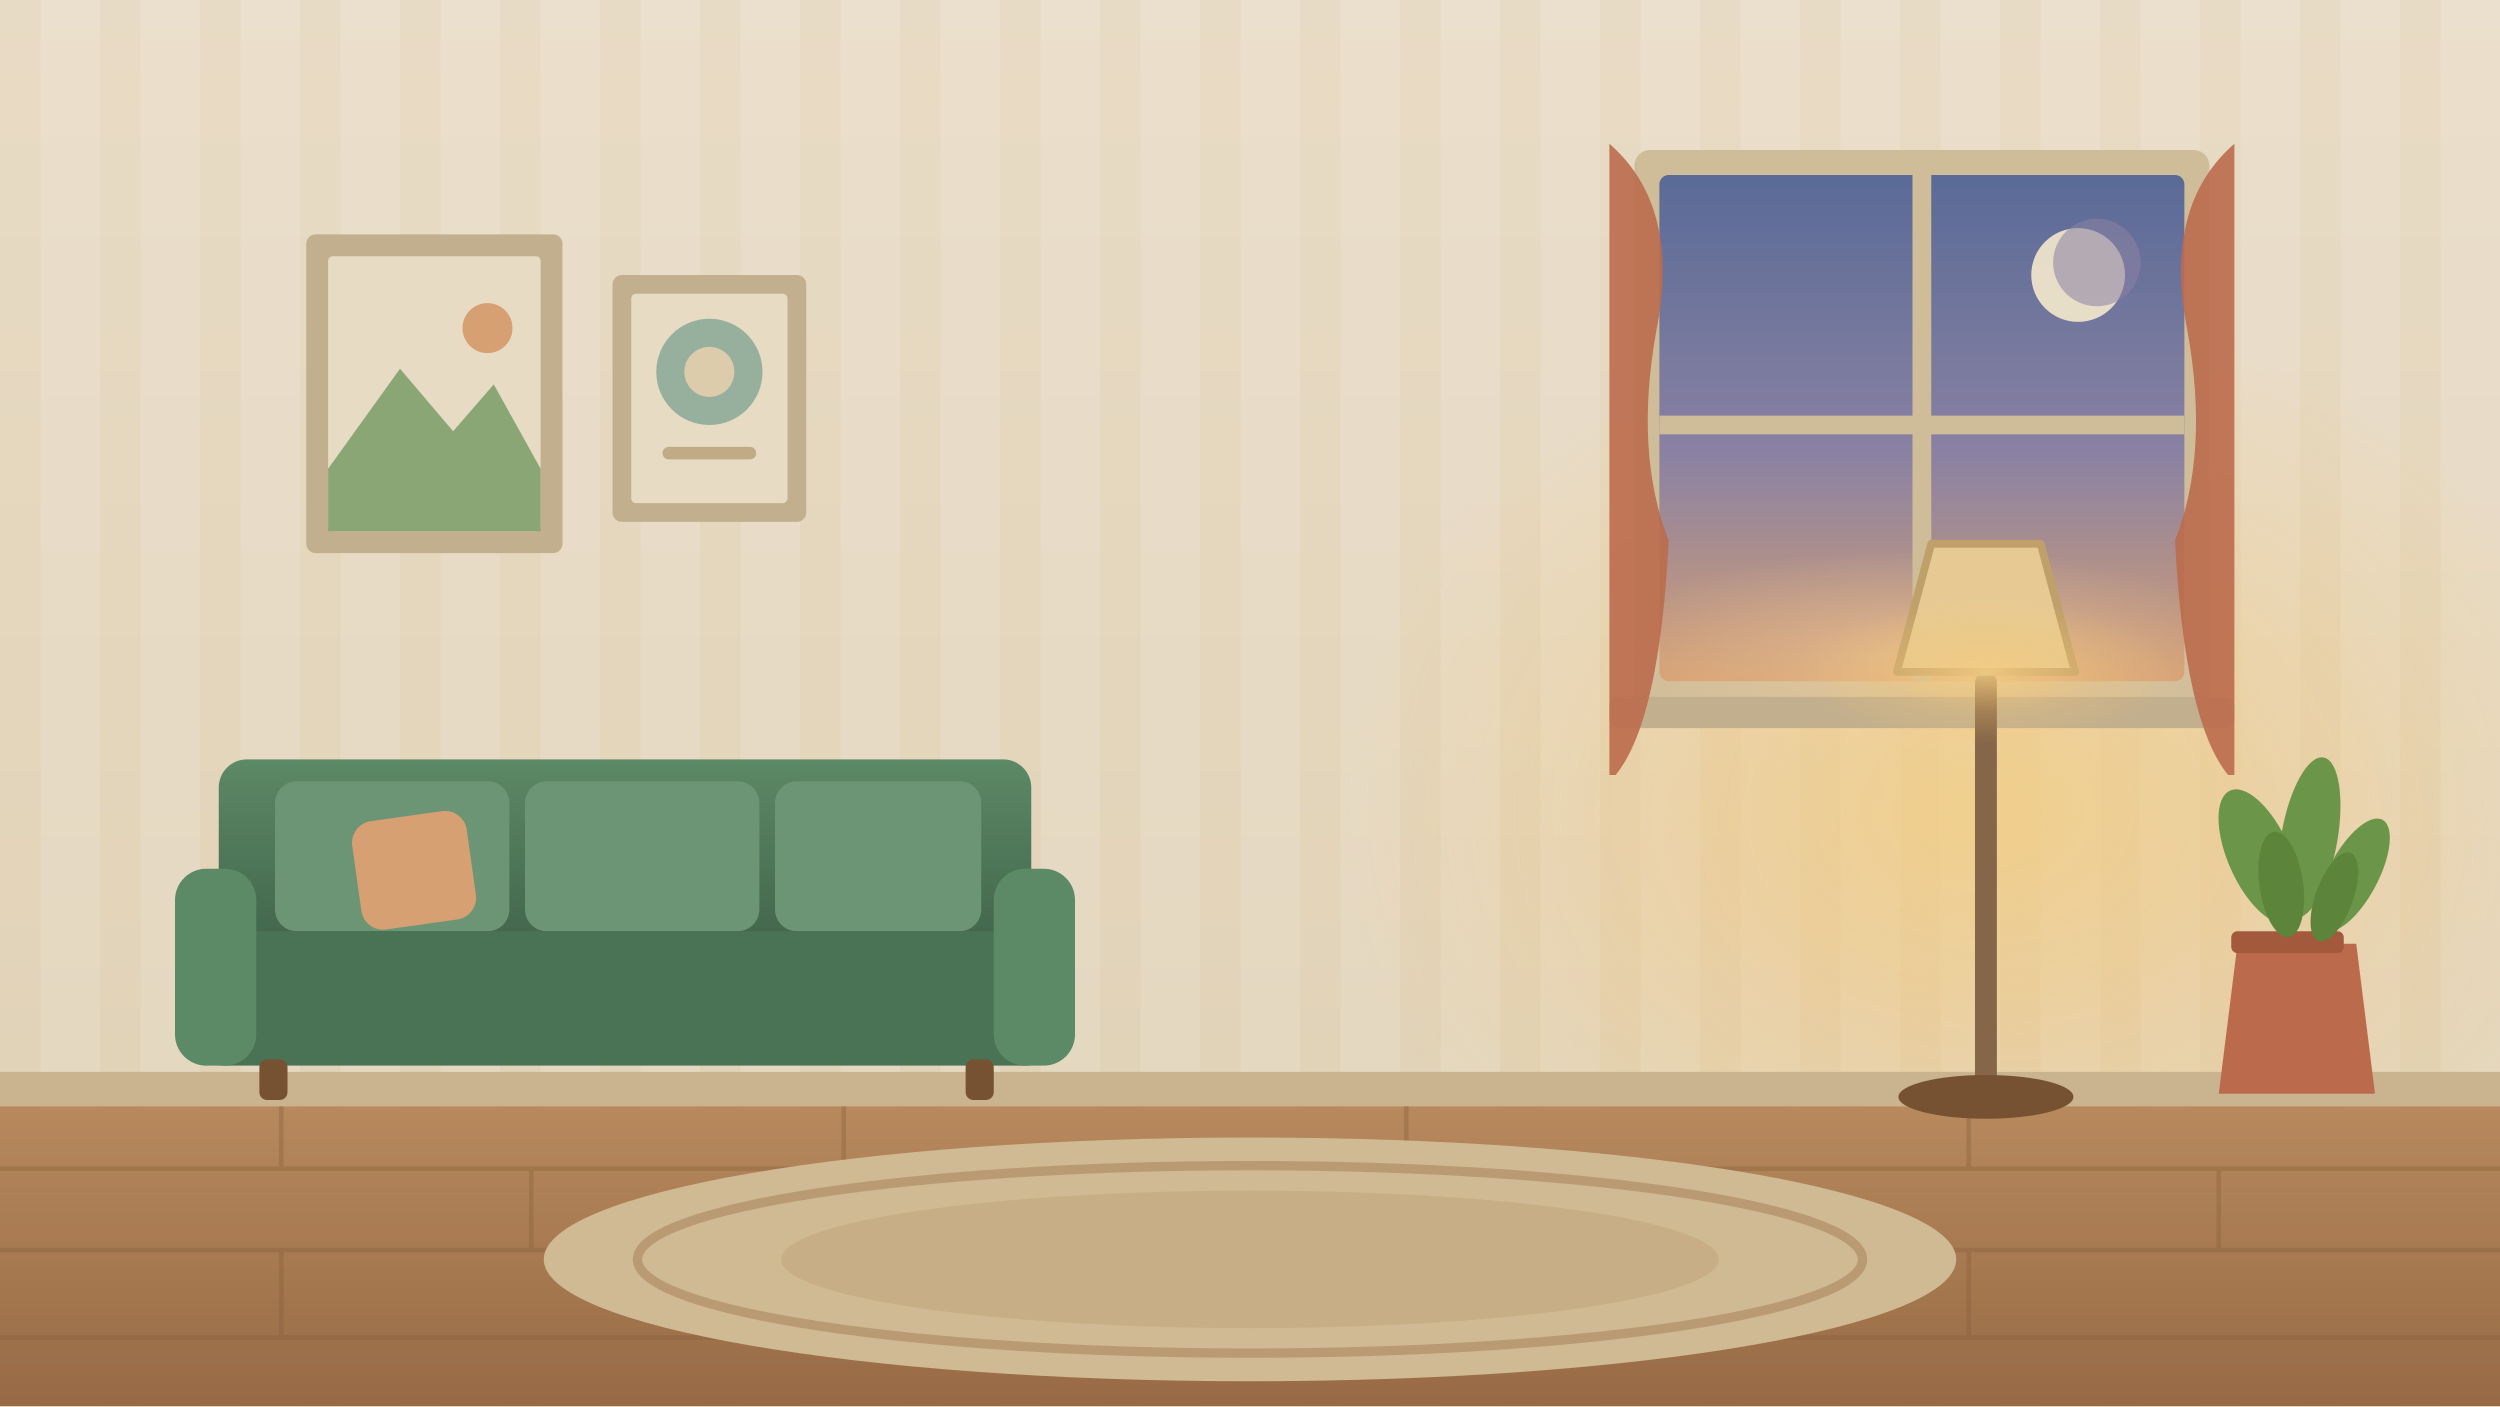
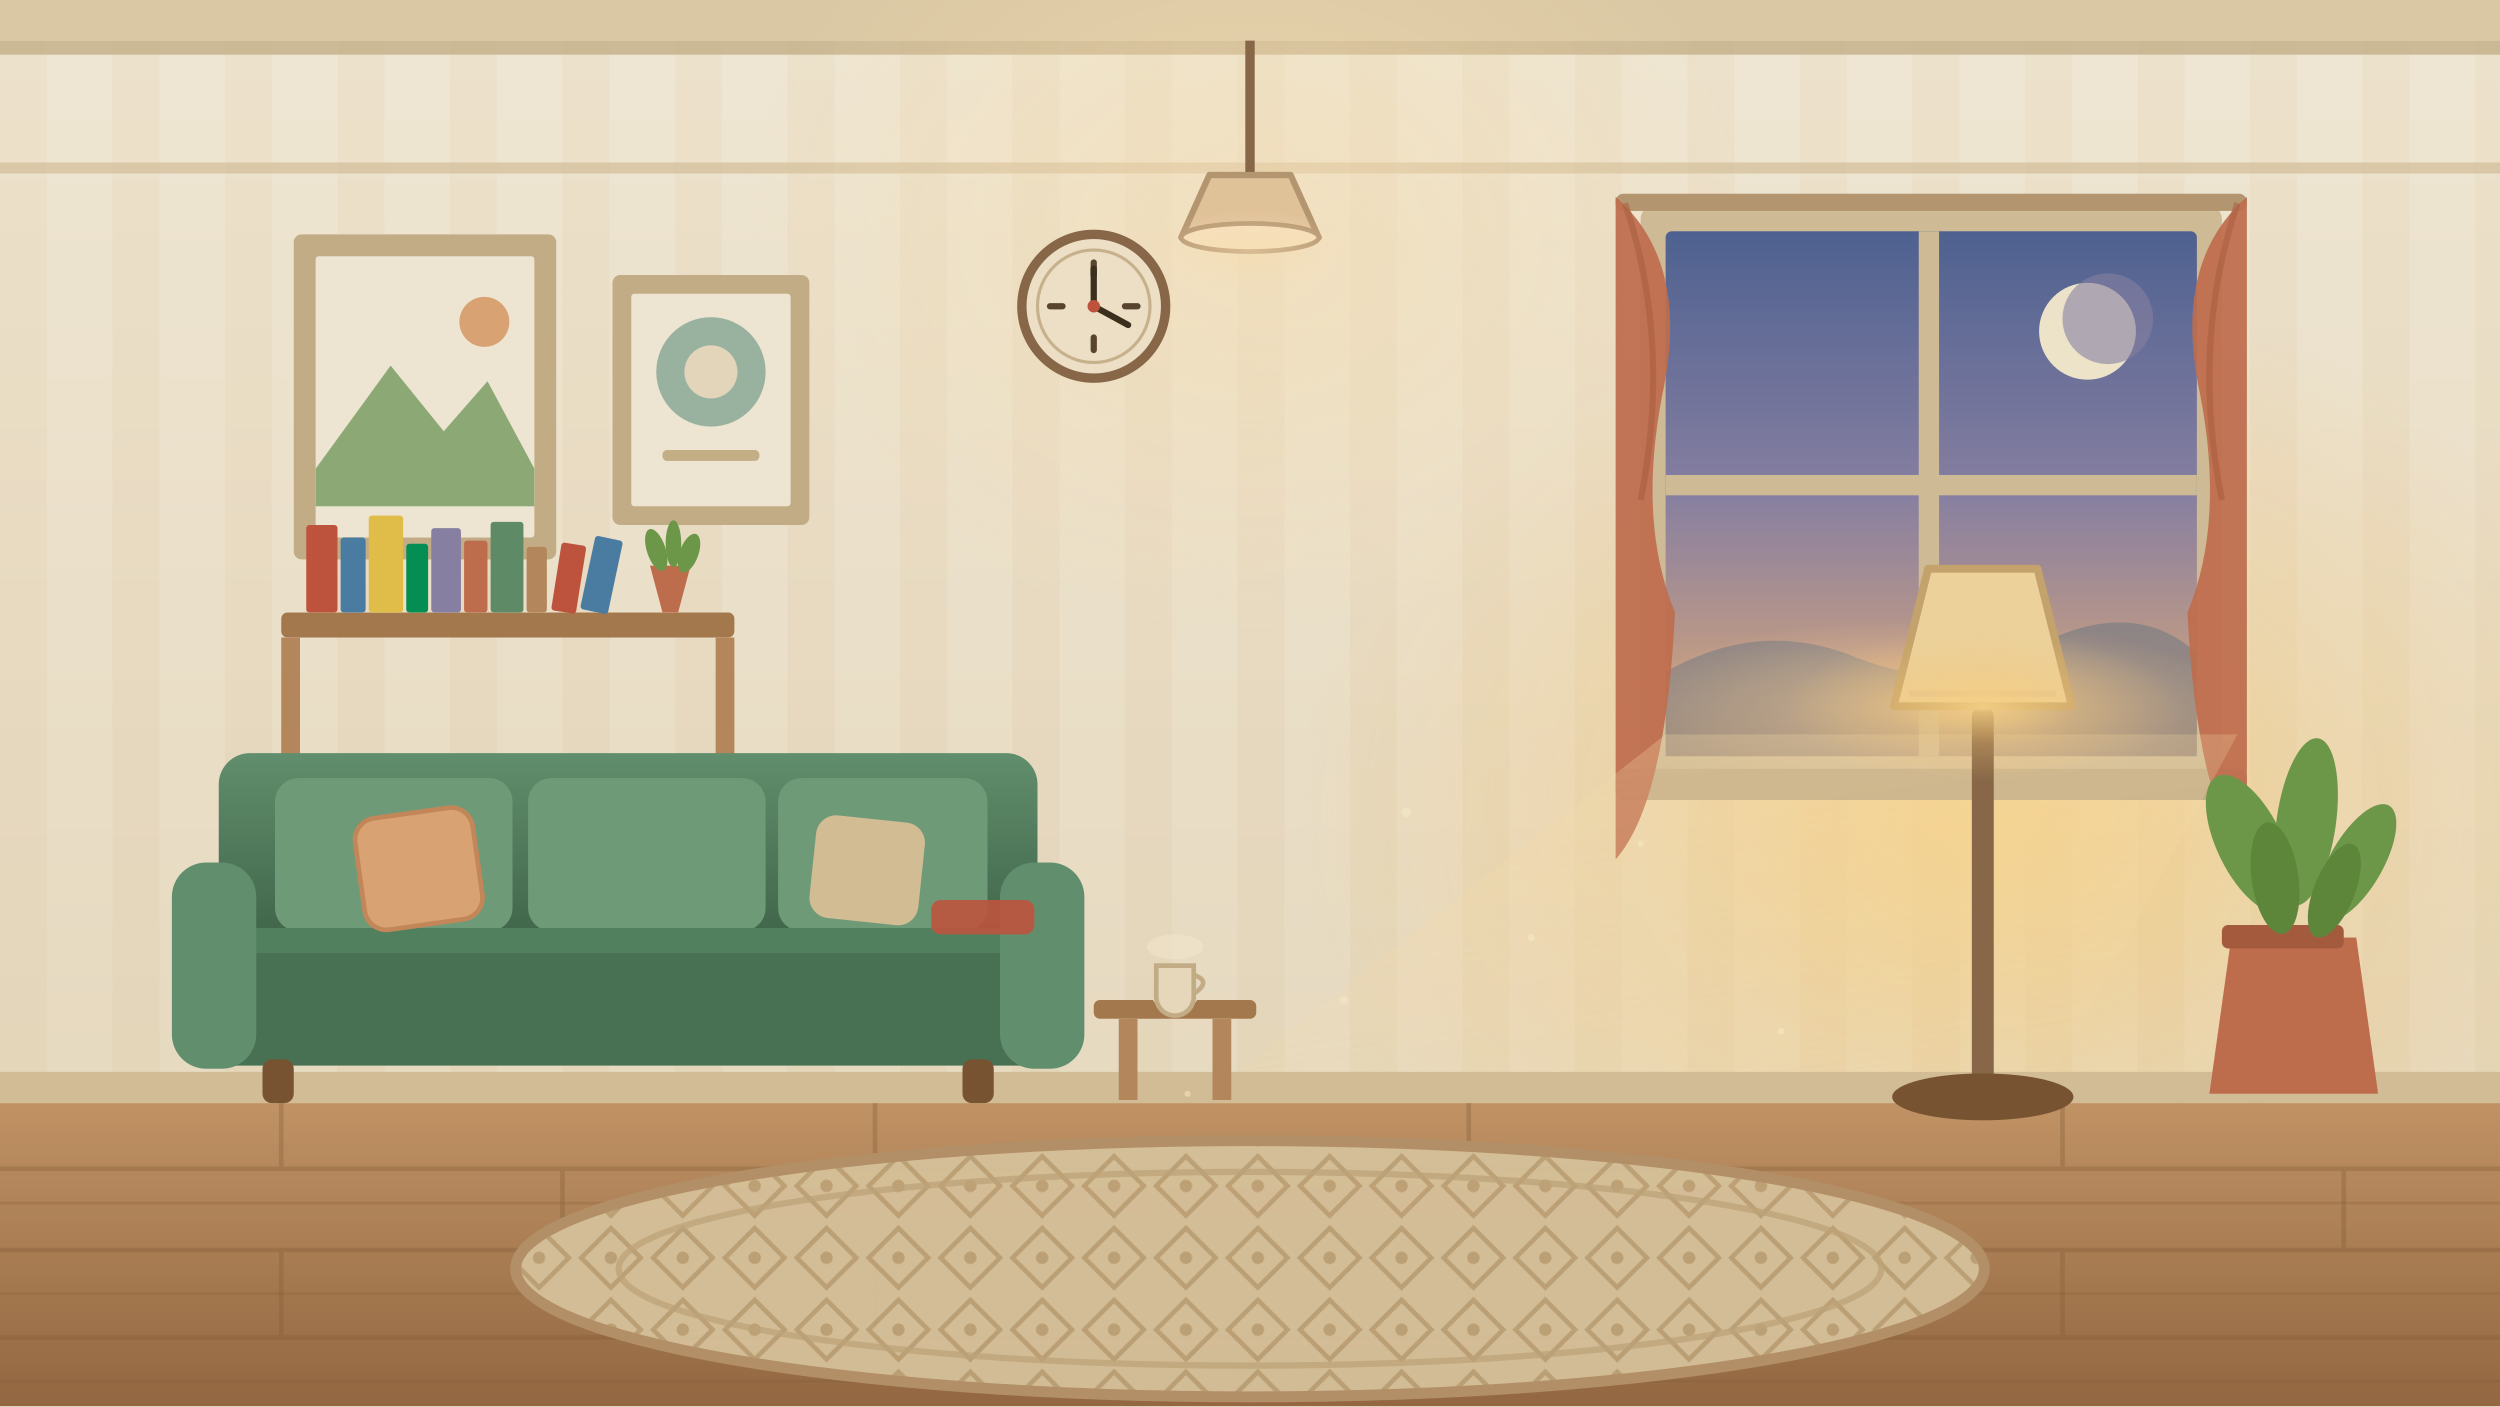
<svg xmlns="http://www.w3.org/2000/svg" viewBox="0 0 1600 900" width="1600" height="900" preserveAspectRatio="xMidYMid slice">
  <defs>
    <linearGradient id="wallGrad" x1="0" y1="0" x2="0" y2="1">
-       <stop offset="0" stop-color="#f6ecd8" />
-       <stop offset="1" stop-color="#e6d7b8" />
+       <stop offset="0" stop-color="#f8efdd" />
+       <stop offset="1" stop-color="#e3d3b2" />
    </linearGradient>
    <linearGradient id="floorGrad" x1="0" y1="0" x2="0" y2="1">
-       <stop offset="0" stop-color="#c08f61" />
-       <stop offset="1" stop-color="#9d6f47" />
+       <stop offset="0" stop-color="#c69768" />
+       <stop offset="1" stop-color="#966a43" />
    </linearGradient>
    <linearGradient id="duskSky" x1="0" y1="0" x2="0" y2="1">
-       <stop offset="0" stop-color="#5c6f9e" />
-       <stop offset="0.55" stop-color="#8f87ab" />
-       <stop offset="1" stop-color="#e0a878" />
+       <stop offset="0" stop-color="#4f6496" />
+       <stop offset="0.5" stop-color="#8a83a8" />
+       <stop offset="1" stop-color="#e8b07a" />
    </linearGradient>
    <linearGradient id="sofaGrad" x1="0" y1="0" x2="0" y2="1">
-       <stop offset="0" stop-color="#5f8f6a" />
-       <stop offset="1" stop-color="#41684d" />
+       <stop offset="0" stop-color="#639371" />
+       <stop offset="1" stop-color="#3d6449" />
+     </linearGradient>
+     <linearGradient id="beamGrad" x1="0" y1="0" x2="0.3" y2="1">
+       <stop offset="0" stop-color="#ffe3b0" stop-opacity="0.34" />
+       <stop offset="1" stop-color="#ffe3b0" stop-opacity="0" />
    </linearGradient>
    <radialGradient id="lampGlow" cx="0.5" cy="0.5" r="0.5">
-       <stop offset="0" stop-color="#ffd98a" stop-opacity="0.85" />
-       <stop offset="0.55" stop-color="#ffcf7a" stop-opacity="0.28" />
+       <stop offset="0" stop-color="#ffd98a" stop-opacity="0.9" />
+       <stop offset="0.5" stop-color="#ffcf7a" stop-opacity="0.3" />
      <stop offset="1" stop-color="#ffcf7a" stop-opacity="0" />
    </radialGradient>
+     <radialGradient id="pendantGlow" cx="0.5" cy="0.5" r="0.5">
+       <stop offset="0" stop-color="#ffe6b8" stop-opacity="0.55" />
+       <stop offset="1" stop-color="#ffe6b8" stop-opacity="0" />
+     </radialGradient>
    <radialGradient id="sunGlow" cx="0.5" cy="0.5" r="0.5">
-       <stop offset="0" stop-color="#ffd9a0" stop-opacity="0.55" />
+       <stop offset="0" stop-color="#ffd9a0" stop-opacity="0.6" />
      <stop offset="1" stop-color="#ffd9a0" stop-opacity="0" />
    </radialGradient>
-     <pattern id="stripes" width="64" height="10" patternUnits="userSpaceOnUse">
-       <rect width="64" height="10" fill="#f6ecd8" />
-       <rect width="26" height="10" fill="#efe1c4" />
+     <pattern id="stripes" width="72" height="12" patternUnits="userSpaceOnUse">
+       <rect width="72" height="12" fill="#f8efdd" />
+       <rect width="30" height="12" fill="#f0e3c8" />
+     </pattern>
+     <pattern id="rugPattern" width="46" height="46" patternUnits="userSpaceOnUse">
+       <rect width="46" height="46" fill="#dcc7a0" />
+       <path d="M23 4 L42 23 L23 42 L4 23 Z" fill="none" stroke="#c3a87c" stroke-width="3" />
+       <circle cx="23" cy="23" r="4" fill="#c3a87c" />
    </pattern>
    <style>
-       .lamp-glow { animation: glow 5.5s ease-in-out infinite; transform-box: fill-box; transform-origin: center; }
-       .lamp-glow-2 { animation: glow 5.5s ease-in-out infinite .8s; transform-box: fill-box; transform-origin: center; }
-       @keyframes glow {
+       .flicker { animation: flicker 6s ease-in-out infinite; transform-box: fill-box; transform-origin: center; }
+       .flicker-2 { animation: flicker 6s ease-in-out infinite .9s; transform-box: fill-box; transform-origin: center; }
+       .flicker-3 { animation: flicker 8s ease-in-out infinite 1.6s; transform-box: fill-box; transform-origin: center; }
+       @keyframes flicker {
        0%, 100% { opacity: 0.85; }
-         50%      { opacity: 1; }
+         45%      { opacity: 1; }
+         70%      { opacity: 0.92; }
      }
-       @media (prefers-reduced-motion: reduce) { .lamp-glow, .lamp-glow-2 { animation: none; } }
+       @media (prefers-reduced-motion: reduce) { .flicker, .flicker-2, .flicker-3 { animation: none; } }
    </style>
  </defs>
  <rect width="1600" height="900" fill="url(#stripes)" />
-   <rect width="1600" height="900" fill="url(#wallGrad)" opacity="0.55" />
-   <ellipse class="lamp-glow" cx="1272" cy="520" rx="420" ry="330" fill="url(#lampGlow)" />
-   <g>
-     <rect x="1046" y="96" width="368" height="356" rx="10" fill="#d9c7a2" />
-     <rect x="1062" y="112" width="336" height="324" rx="6" fill="url(#duskSky)" />
-     <circle cx="1330" cy="176" r="30" fill="#fdf3d6" opacity="0.92" />
-     <circle cx="1342" cy="168" r="28" fill="#8f87ab" opacity="0.55" />
-     <ellipse cx="1230" cy="420" rx="210" ry="70" fill="url(#sunGlow)" />
-     <rect x="1224" y="112" width="12" height="324" fill="#d9c7a2" />
-     <rect x="1062" y="266" width="336" height="12" fill="#d9c7a2" />
-     <rect x="1030" y="446" width="400" height="20" rx="6" fill="#cbb894" />
-     <path d="M1030 92 q 46 40 30 120 q -14 78 8 134 q -6 116 -34 150 L1030 496 Z" fill="#c4704f" opacity="0.9" />
-     <path d="M1430 92 q -46 40 -30 120 q 14 78 -8 134 q 6 116 34 150 L1430 496 Z" fill="#c4704f" opacity="0.9" />
-   </g>
-   <g>
-     <rect x="196" y="150" width="164" height="204" rx="6" fill="#cbb894" />
-     <rect x="210" y="164" width="136" height="176" rx="3" fill="#f2e7cd" />
-     <path d="M210 300 l 46 -64 l 34 40 l 26 -30 l 30 54 l 0 40 l -136 0 Z" fill="#8fae7a" />
-     <circle cx="312" cy="210" r="16" fill="#e0a878" />
-   </g>
-   <g>
-     <rect x="392" y="176" width="124" height="158" rx="6" fill="#cbb894" />
-     <rect x="404" y="188" width="100" height="134" rx="3" fill="#f2e7cd" />
-     <circle cx="454" cy="238" r="34" fill="#9db9a6" />
-     <circle cx="454" cy="238" r="16" fill="#e8d7b4" />
-     <rect x="424" y="286" width="60" height="8" rx="4" fill="#c9b48c" />
-   </g>
-   <rect x="0" y="686" width="1600" height="22" fill="#d3bd96" />
-   <rect x="0" y="708" width="1600" height="192" fill="url(#floorGrad)" />
-   <g stroke="#8a6039" stroke-width="3" opacity="0.35">
+   <rect width="1600" height="900" fill="url(#wallGrad)" opacity="0.6" />
+   <rect x="0" y="0" width="1600" height="26" fill="#e2d0ab" />
+   <rect x="0" y="26" width="1600" height="9" fill="#cdb891" opacity="0.85" />
+   <rect x="0" y="104" width="1600" height="7" fill="#d8c49e" opacity="0.7" />
+   <ellipse class="flicker" cx="1268" cy="520" rx="440" ry="340" fill="url(#lampGlow)" />
+   <ellipse class="flicker-3" cx="800" cy="150" rx="330" ry="260" fill="url(#pendantGlow)" />
+   <g>
+     <rect x="797" y="26" width="6" height="86" fill="#8a6a4a" />
+     <path d="M756 152 L844 152 L826 112 L774 112 Z" fill="#e8c9a0" stroke="#b99a74" stroke-width="4" stroke-linejoin="round" />
+     <ellipse cx="800" cy="152" rx="44" ry="9" fill="#ffe9c4" stroke="#b99a74" stroke-width="3" />
+     <ellipse class="flicker-2" cx="800" cy="160" rx="70" ry="26" fill="url(#pendantGlow)" />
+   </g>
+   <g>
+     <rect x="1050" y="132" width="372" height="368" rx="8" fill="#d5c19b" />
+     <rect x="1066" y="148" width="340" height="336" rx="4" fill="url(#duskSky)" />
+     <circle cx="1336" cy="212" r="31" fill="#fdf3d6" opacity="0.94" />
+     <circle cx="1349" cy="204" r="29" fill="#8a83a8" opacity="0.6" />
+     <path d="M1066 430 q 60 -34 120 -10 q 70 28 120 -8 q 60 -30 100 6 V484 H1066 Z" fill="#6f7a86" opacity="0.55" />
+     <ellipse cx="1236" cy="452" rx="200" ry="56" fill="url(#sunGlow)" />
+     <rect x="1228" y="148" width="13" height="336" fill="#d5c19b" />
+     <rect x="1066" y="304" width="340" height="13" fill="#d5c19b" />
+     <rect x="1034" y="492" width="404" height="20" rx="6" fill="#c8b28c" />
+     <rect x="1034" y="124" width="404" height="11" rx="5" fill="#b99a74" />
+     <path d="M1034 126 q 48 42 30 126 q -16 82 8 140 q -6 122 -38 158 L1034 534 Z" fill="#c4704f" opacity="0.92" />
+     <path d="M1438 126 q -48 42 -30 126 q 16 82 -8 140 q 6 122 38 158 L1438 534 Z" fill="#c4704f" opacity="0.92" />
+     <path d="M1040 130 q 30 90 10 190" fill="none" stroke="#a95c3e" stroke-width="4" opacity="0.5" />
+     <path d="M1432 130 q -30 90 -10 190" fill="none" stroke="#a95c3e" stroke-width="4" opacity="0.5" />
+   </g>
+   <path d="M1066 470 L1432 470 L1200 900 L520 900 Z" fill="url(#beamGrad)" />
+   <g>
+     <circle cx="700" cy="196" r="46" fill="#f4e8cf" stroke="#8a6a4a" stroke-width="6" />
+     <circle cx="700" cy="196" r="36" fill="none" stroke="#cdb891" stroke-width="2" />
+     <g stroke="#5a4630" stroke-width="4" stroke-linecap="round">
+       <path d="M700 168 V176" />
+       <path d="M700 216 V224" />
+       <path d="M672 196 H680" />
+       <path d="M720 196 H728" />
+     </g>
+     <path d="M700 196 V172" stroke="#3b2f1e" stroke-width="4" stroke-linecap="round" />
+     <path d="M700 196 L722 208" stroke="#3b2f1e" stroke-width="4" stroke-linecap="round" />
+     <circle cx="700" cy="196" r="4" fill="#c4553f" />
+   </g>
+   <g>
+     <rect x="188" y="150" width="168" height="208" rx="5" fill="#c8b28c" />
+     <rect x="202" y="164" width="140" height="180" rx="2" fill="#f6eeda" />
+     <path d="M202 300 l 48 -66 l 34 42 l 28 -32 l 30 56 v 24 h -140 Z" fill="#8fae7a" />
+     <circle cx="310" cy="206" r="16" fill="#e0a878" />
+   </g>
+   <g>
+     <rect x="392" y="176" width="126" height="160" rx="5" fill="#c8b28c" />
+     <rect x="404" y="188" width="102" height="136" rx="2" fill="#f6eeda" />
+     <circle cx="455" cy="238" r="35" fill="#9db9a6" />
+     <circle cx="455" cy="238" r="17" fill="#eaddc2" />
+     <rect x="424" y="288" width="62" height="7" rx="3" fill="#c9b48c" />
+   </g>
+   <g>
+     <rect x="180" y="392" width="290" height="16" rx="4" fill="#a97c50" />
+     <rect x="180" y="560" width="290" height="16" rx="4" fill="#a97c50" />
+     <rect x="180" y="408" width="12" height="152" fill="#b98a5e" />
+     <rect x="458" y="408" width="12" height="152" fill="#b98a5e" />
+     <g>
+       <rect x="196" y="336" width="20" height="56" rx="2" fill="#c4553f" />
+       <rect x="218" y="344" width="16" height="48" rx="2" fill="#4a7fa8" />
+       <rect x="236" y="330" width="22" height="62" rx="2" fill="#e8c34a" />
+       <rect x="260" y="348" width="14" height="44" rx="2" fill="#029357" />
+       <rect x="276" y="338" width="19" height="54" rx="2" fill="#8a83a8" />
+       <rect x="297" y="346" width="15" height="46" rx="2" fill="#c4704f" />
+       <rect x="314" y="334" width="21" height="58" rx="2" fill="#5f8f6a" />
+       <rect x="337" y="350" width="13" height="42" rx="2" fill="#b98a5e" />
+       <rect x="356" y="348" width="16" height="44" rx="2" fill="#c4553f" transform="rotate(9 364 370)" />
+       <rect x="376" y="344" width="18" height="48" rx="2" fill="#4a7fa8" transform="rotate(12 385 368)" />
+       <path d="M424 392 l -8 -30 h 26 l -8 30 Z" fill="#c4704f" />
+       <g fill="#6f9c4a">
+         <ellipse cx="420" cy="352" rx="6" ry="14" transform="rotate(-18 420 352)" />
+         <ellipse cx="431" cy="348" rx="5" ry="15" />
+         <ellipse cx="441" cy="354" rx="6" ry="13" transform="rotate(20 441 354)" />
+       </g>
+     </g>
+     <g>
+       <rect x="196" y="500" width="24" height="60" rx="2" fill="#4a7fa8" />
+       <rect x="222" y="508" width="17" height="52" rx="2" fill="#e8c34a" />
+       <rect x="241" y="496" width="20" height="64" rx="2" fill="#c4553f" />
+       <rect x="263" y="512" width="15" height="48" rx="2" fill="#5f8f6a" />
+       <rect x="290" y="546" width="74" height="14" rx="2" fill="#8a83a8" />
+       <rect x="294" y="534" width="66" height="12" rx="2" fill="#c4704f" />
+       <rect x="298" y="524" width="58" height="10" rx="2" fill="#029357" />
+       <path d="M382 560 l 8 -44 h 60 l 8 44 Z" fill="#c9a877" stroke="#a97c50" stroke-width="3" />
+       <path d="M390 536 h 60" stroke="#a97c50" stroke-width="3" />
+     </g>
+   </g>
+   <rect x="0" y="686" width="1600" height="20" fill="#d8c39c" />
+   <rect x="0" y="706" width="1600" height="194" fill="url(#floorGrad)" />
+   <g stroke="#835c37" stroke-width="3" opacity="0.32">
    <path d="M0 748 H1600" />
    <path d="M0 800 H1600" />
    <path d="M0 856 H1600" />
-     <path d="M180 708 V748 M540 708 V748 M900 708 V748 M1260 708 V748" />
-     <path d="M340 748 V800 M700 748 V800 M1060 748 V800 M1420 748 V800" />
-     <path d="M180 800 V856 M540 800 V856 M900 800 V856 M1260 800 V856" />
-   </g>
-   <ellipse cx="800" cy="806" rx="452" ry="78" fill="#d9c39a" />
-   <ellipse cx="800" cy="806" rx="392" ry="60" fill="none" stroke="#b8946a" stroke-width="6" opacity="0.7" />
-   <ellipse cx="800" cy="806" rx="300" ry="44" fill="#c9ad83" opacity="0.55" />
-   <g>
-     <rect x="140" y="486" width="520" height="126" rx="18" fill="url(#sofaGrad)" />
-     <rect x="176" y="500" width="150" height="96" rx="14" fill="#6f9c7a" />
-     <rect x="336" y="500" width="150" height="96" rx="14" fill="#6f9c7a" />
-     <rect x="496" y="500" width="132" height="96" rx="14" fill="#6f9c7a" />
-     <rect x="126" y="596" width="548" height="86" rx="18" fill="#4b7758" />
-     <rect x="112" y="556" width="52" height="126" rx="20" fill="#5f8f6a" />
-     <rect x="636" y="556" width="52" height="126" rx="20" fill="#5f8f6a" />
-     <rect x="166" y="678" width="18" height="26" rx="5" fill="#7a5533" />
-     <rect x="618" y="678" width="18" height="26" rx="5" fill="#7a5533" />
-     <rect x="228" y="522" width="74" height="70" rx="14" fill="#e0a878" transform="rotate(-8 265 557)" />
-   </g>
-   <g>
-     <rect x="1264" y="430" width="14" height="270" rx="7" fill="#8a6a4a" />
-     <ellipse cx="1271" cy="702" rx="56" ry="14" fill="#7a5533" />
-     <path d="M1214 430 L1328 430 L1306 348 L1236 348 Z" fill="#f2d59a" stroke="#c9a86f" stroke-width="5" stroke-linejoin="round" />
-     <ellipse class="lamp-glow-2" cx="1271" cy="430" rx="120" ry="46" fill="url(#lampGlow)" />
-   </g>
-   <g>
-     <path d="M1420 700 l 12 -96 l 76 0 l 12 96 Z" fill="#c4704f" />
-     <rect x="1428" y="596" width="72" height="14" rx="4" fill="#a95c3e" />
+     <path d="M180 706 V748 M560 706 V748 M940 706 V748 M1320 706 V748" />
+     <path d="M360 748 V800 M740 748 V800 M1120 748 V800 M1500 748 V800" />
+     <path d="M180 800 V856 M560 800 V856 M940 800 V856 M1320 800 V856" />
+   </g>
+   <g stroke="#7a5533" stroke-width="2" opacity="0.18">
+     <path d="M0 770 H1600" />
+     <path d="M0 828 H1600" />
+     <path d="M0 884 H1600" />
+   </g>
+   <ellipse cx="800" cy="812" rx="470" ry="82" fill="url(#rugPattern)" opacity="0.95" />
+   <ellipse cx="800" cy="812" rx="470" ry="82" fill="none" stroke="#b8946a" stroke-width="7" />
+   <ellipse cx="800" cy="812" rx="404" ry="62" fill="none" stroke="#c3a87c" stroke-width="4" opacity="0.75" />
+   <g>
+     <rect x="140" y="482" width="524" height="130" rx="20" fill="url(#sofaGrad)" />
+     <rect x="176" y="498" width="152" height="98" rx="15" fill="#71a07d" />
+     <rect x="338" y="498" width="152" height="98" rx="15" fill="#71a07d" />
+     <rect x="498" y="498" width="134" height="98" rx="15" fill="#71a07d" />
+     <rect x="126" y="594" width="552" height="88" rx="20" fill="#487456" />
+     <rect x="126" y="594" width="552" height="16" rx="8" fill="#568a66" opacity="0.7" />
+     <rect x="110" y="552" width="54" height="132" rx="22" fill="#639371" />
+     <rect x="640" y="552" width="54" height="132" rx="22" fill="#639371" />
+     <rect x="168" y="678" width="20" height="28" rx="6" fill="#7a5533" />
+     <rect x="616" y="678" width="20" height="28" rx="6" fill="#7a5533" />
+     <rect x="230" y="520" width="76" height="72" rx="14" fill="#e0a878" transform="rotate(-8 268 556)" />
+     <rect x="230" y="520" width="76" height="72" rx="14" fill="none" stroke="#c98a5b" stroke-width="3" transform="rotate(-8 268 556)" />
+     <rect x="520" y="524" width="70" height="66" rx="13" fill="#d9c39a" transform="rotate(6 555 557)" />
+     <rect x="596" y="576" width="66" height="22" rx="6" fill="#c4553f" opacity="0.9" />
+   </g>
+   <g>
+     <rect x="700" y="640" width="104" height="12" rx="4" fill="#a97c50" />
+     <rect x="716" y="652" width="12" height="52" fill="#b98a5e" />
+     <rect x="776" y="652" width="12" height="52" fill="#b98a5e" />
+     <ellipse cx="752" cy="640" rx="14" ry="4" fill="#efe0c2" />
+     <path d="M740 618 h 24 v 20 a 12 12 0 0 1 -24 0 Z" fill="#efe0c2" stroke="#c8b28c" stroke-width="3" />
+     <path d="M764 624 q 12 4 0 12" fill="none" stroke="#c8b28c" stroke-width="3" />
+     <ellipse class="flicker" cx="752" cy="606" rx="18" ry="8" fill="#fff4d8" opacity="0.45" />
+   </g>
+   <g>
+     <rect x="1262" y="452" width="14" height="250" rx="7" fill="#8a6a4a" />
+     <ellipse cx="1269" cy="702" rx="58" ry="15" fill="#7a5533" />
+     <path d="M1212 452 L1326 452 L1304 364 L1234 364 Z" fill="#f4d9a2" stroke="#c9a86f" stroke-width="5" stroke-linejoin="round" />
+     <path d="M1222 444 h 94" stroke="#e8c9a0" stroke-width="4" opacity="0.8" />
+     <ellipse class="flicker-2" cx="1269" cy="452" rx="126" ry="48" fill="url(#lampGlow)" />
+   </g>
+   <g>
+     <path d="M1414 700 l 14 -100 h 80 l 14 100 Z" fill="#c4704f" />
+     <rect x="1422" y="592" width="78" height="15" rx="4" fill="#a95c3e" />
    <g fill="#6f9c4a">
-       <ellipse cx="1446" cy="548" rx="20" ry="46" transform="rotate(-24 1446 548)" />
-       <ellipse cx="1478" cy="536" rx="18" ry="52" transform="rotate(10 1478 536)" />
-       <ellipse cx="1506" cy="560" rx="16" ry="40" transform="rotate(28 1506 560)" />
+       <ellipse cx="1440" cy="540" rx="21" ry="48" transform="rotate(-26 1440 540)" />
+       <ellipse cx="1476" cy="526" rx="19" ry="54" transform="rotate(8 1476 526)" />
+       <ellipse cx="1508" cy="552" rx="17" ry="42" transform="rotate(30 1508 552)" />
    </g>
    <g fill="#5f8b3d">
-       <ellipse cx="1460" cy="566" rx="14" ry="34" transform="rotate(-8 1460 566)" />
-       <ellipse cx="1494" cy="574" rx="12" ry="30" transform="rotate(20 1494 574)" />
-     </g>
-   </g>
-   <rect width="1600" height="900" fill="#3a2a1a" opacity="0.06" />
+       <ellipse cx="1456" cy="562" rx="15" ry="36" transform="rotate(-8 1456 562)" />
+       <ellipse cx="1494" cy="570" rx="13" ry="32" transform="rotate(22 1494 570)" />
+     </g>
+   </g>
+   <g fill="#fff3d0" opacity="0.5">
+     <circle cx="900" cy="520" r="3" />
+     <circle cx="980" cy="600" r="2.4" />
+     <circle cx="1050" cy="540" r="2" />
+     <circle cx="860" cy="640" r="2.6" />
+     <circle cx="1140" cy="660" r="2.2" />
+     <circle cx="760" cy="700" r="2" />
+   </g>
+   <rect width="1600" height="900" fill="#3a2a1a" opacity="0.05" />
</svg>
